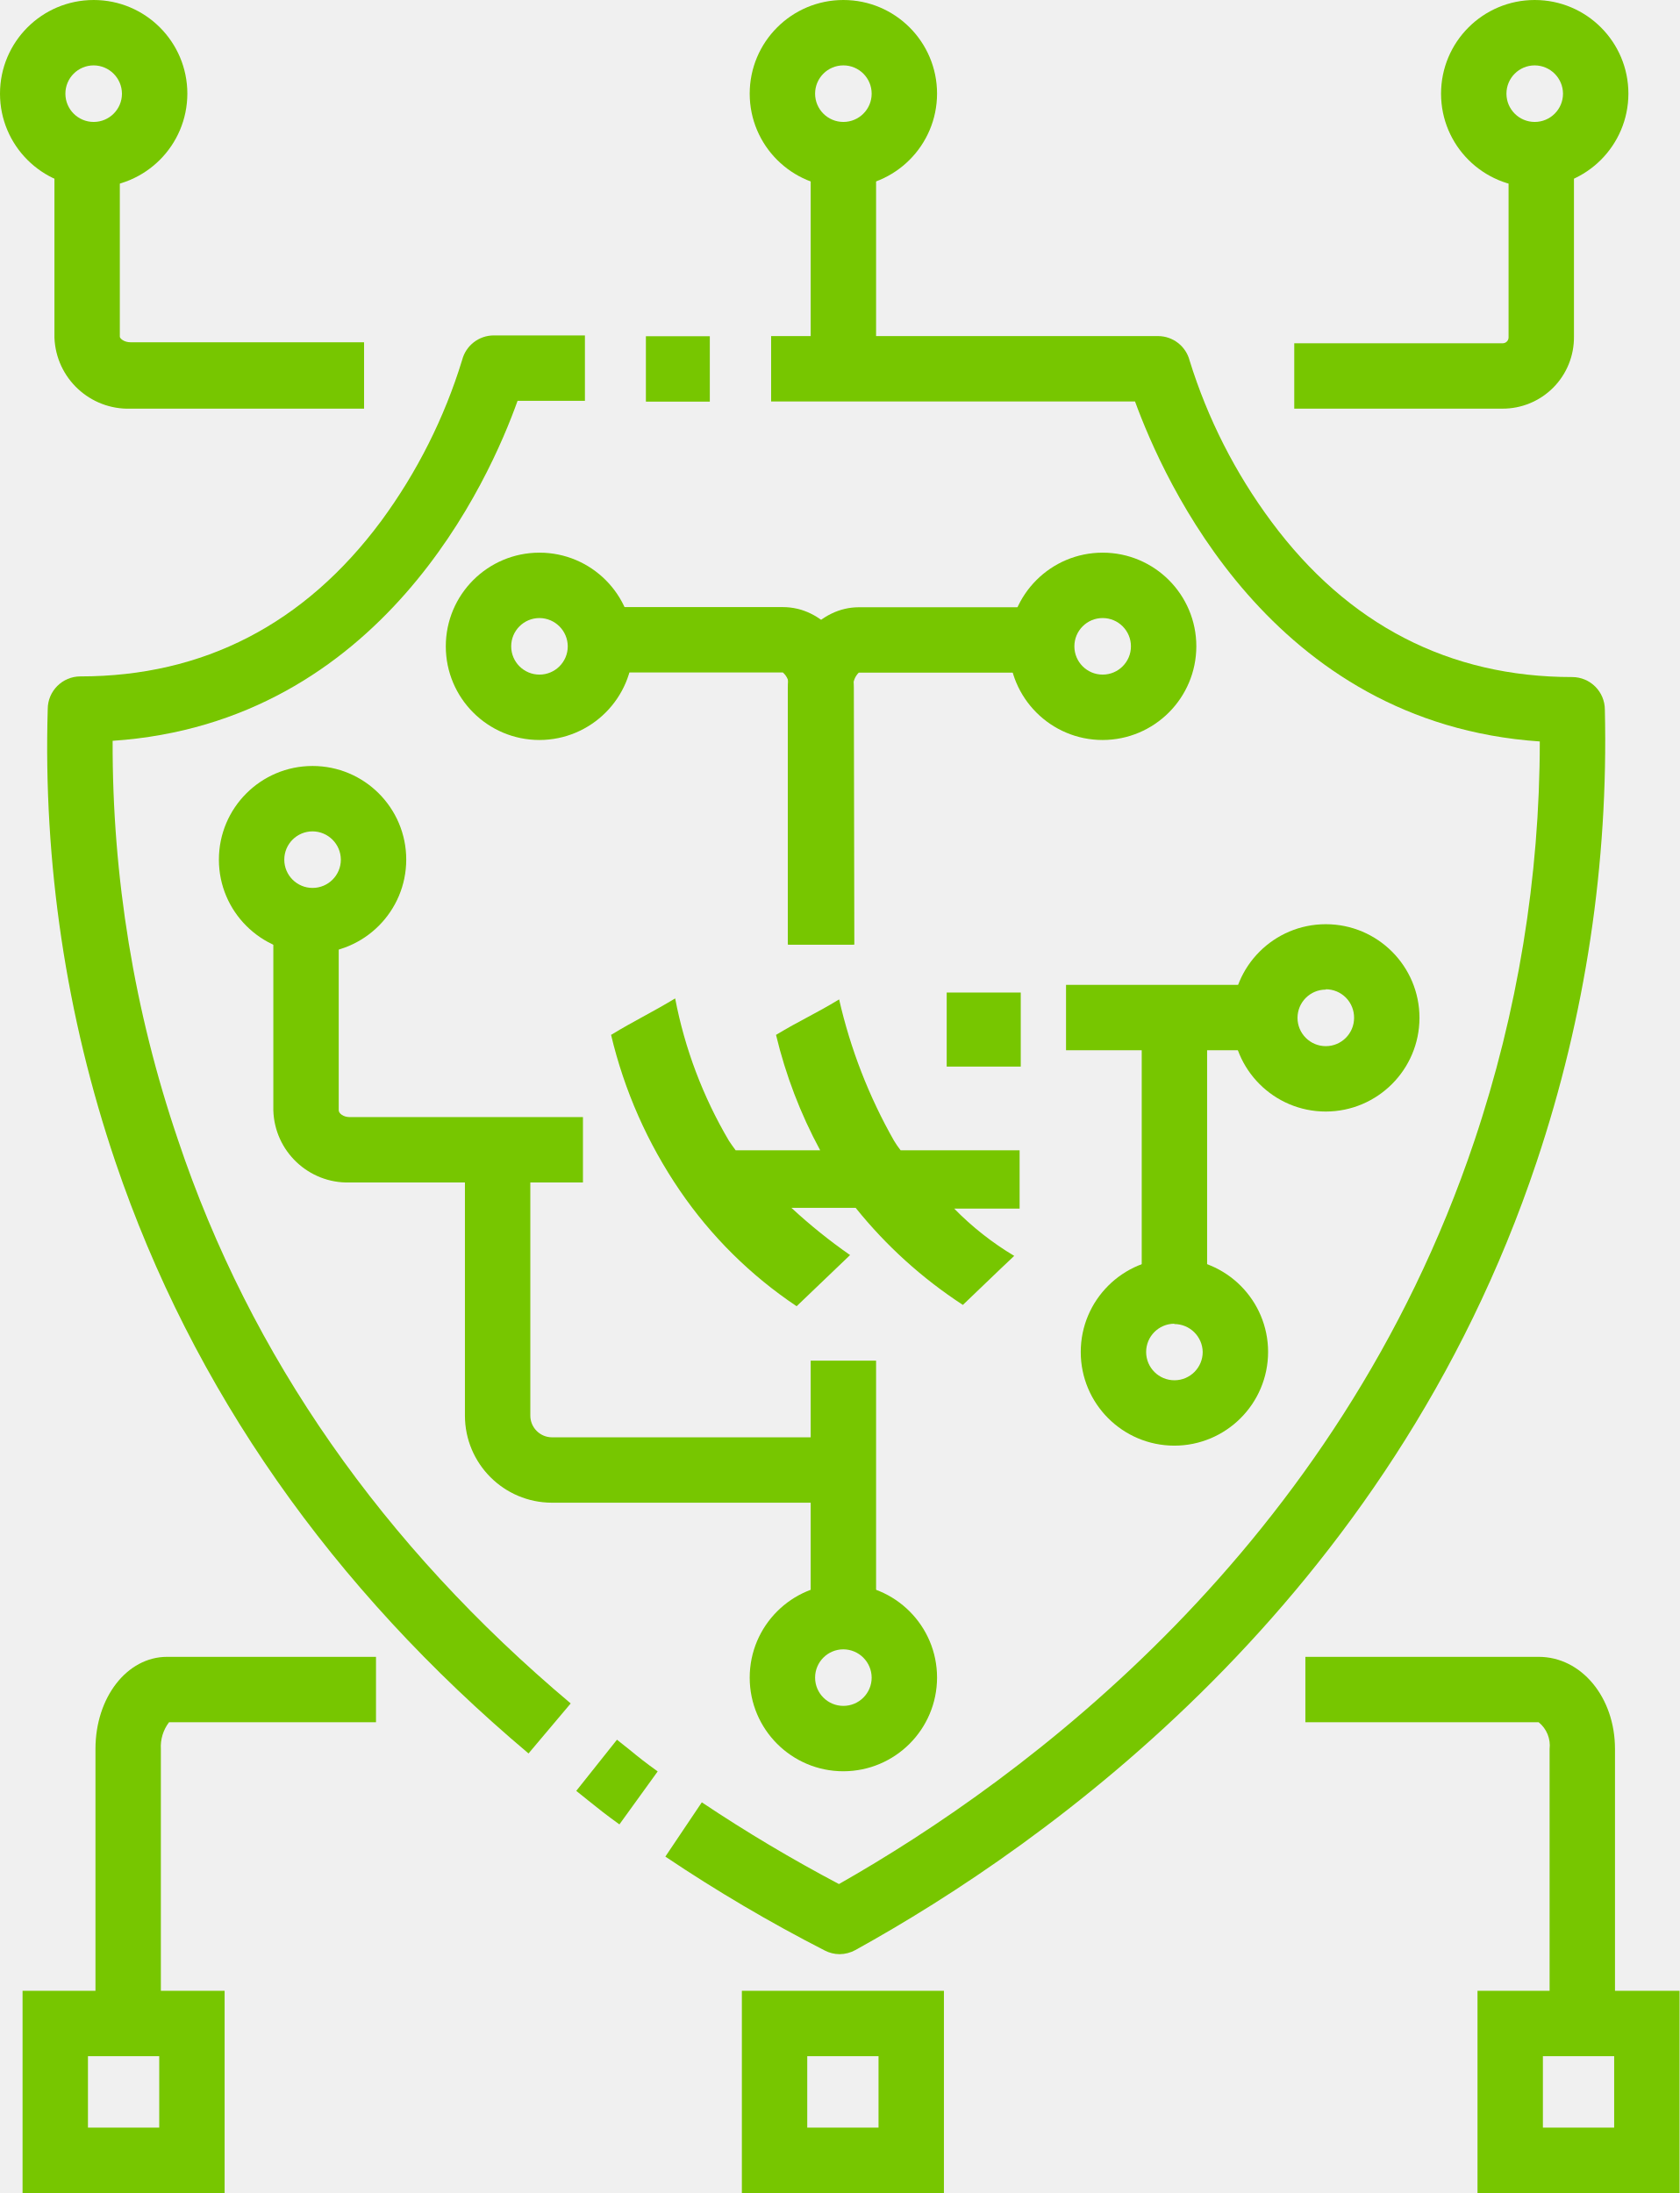
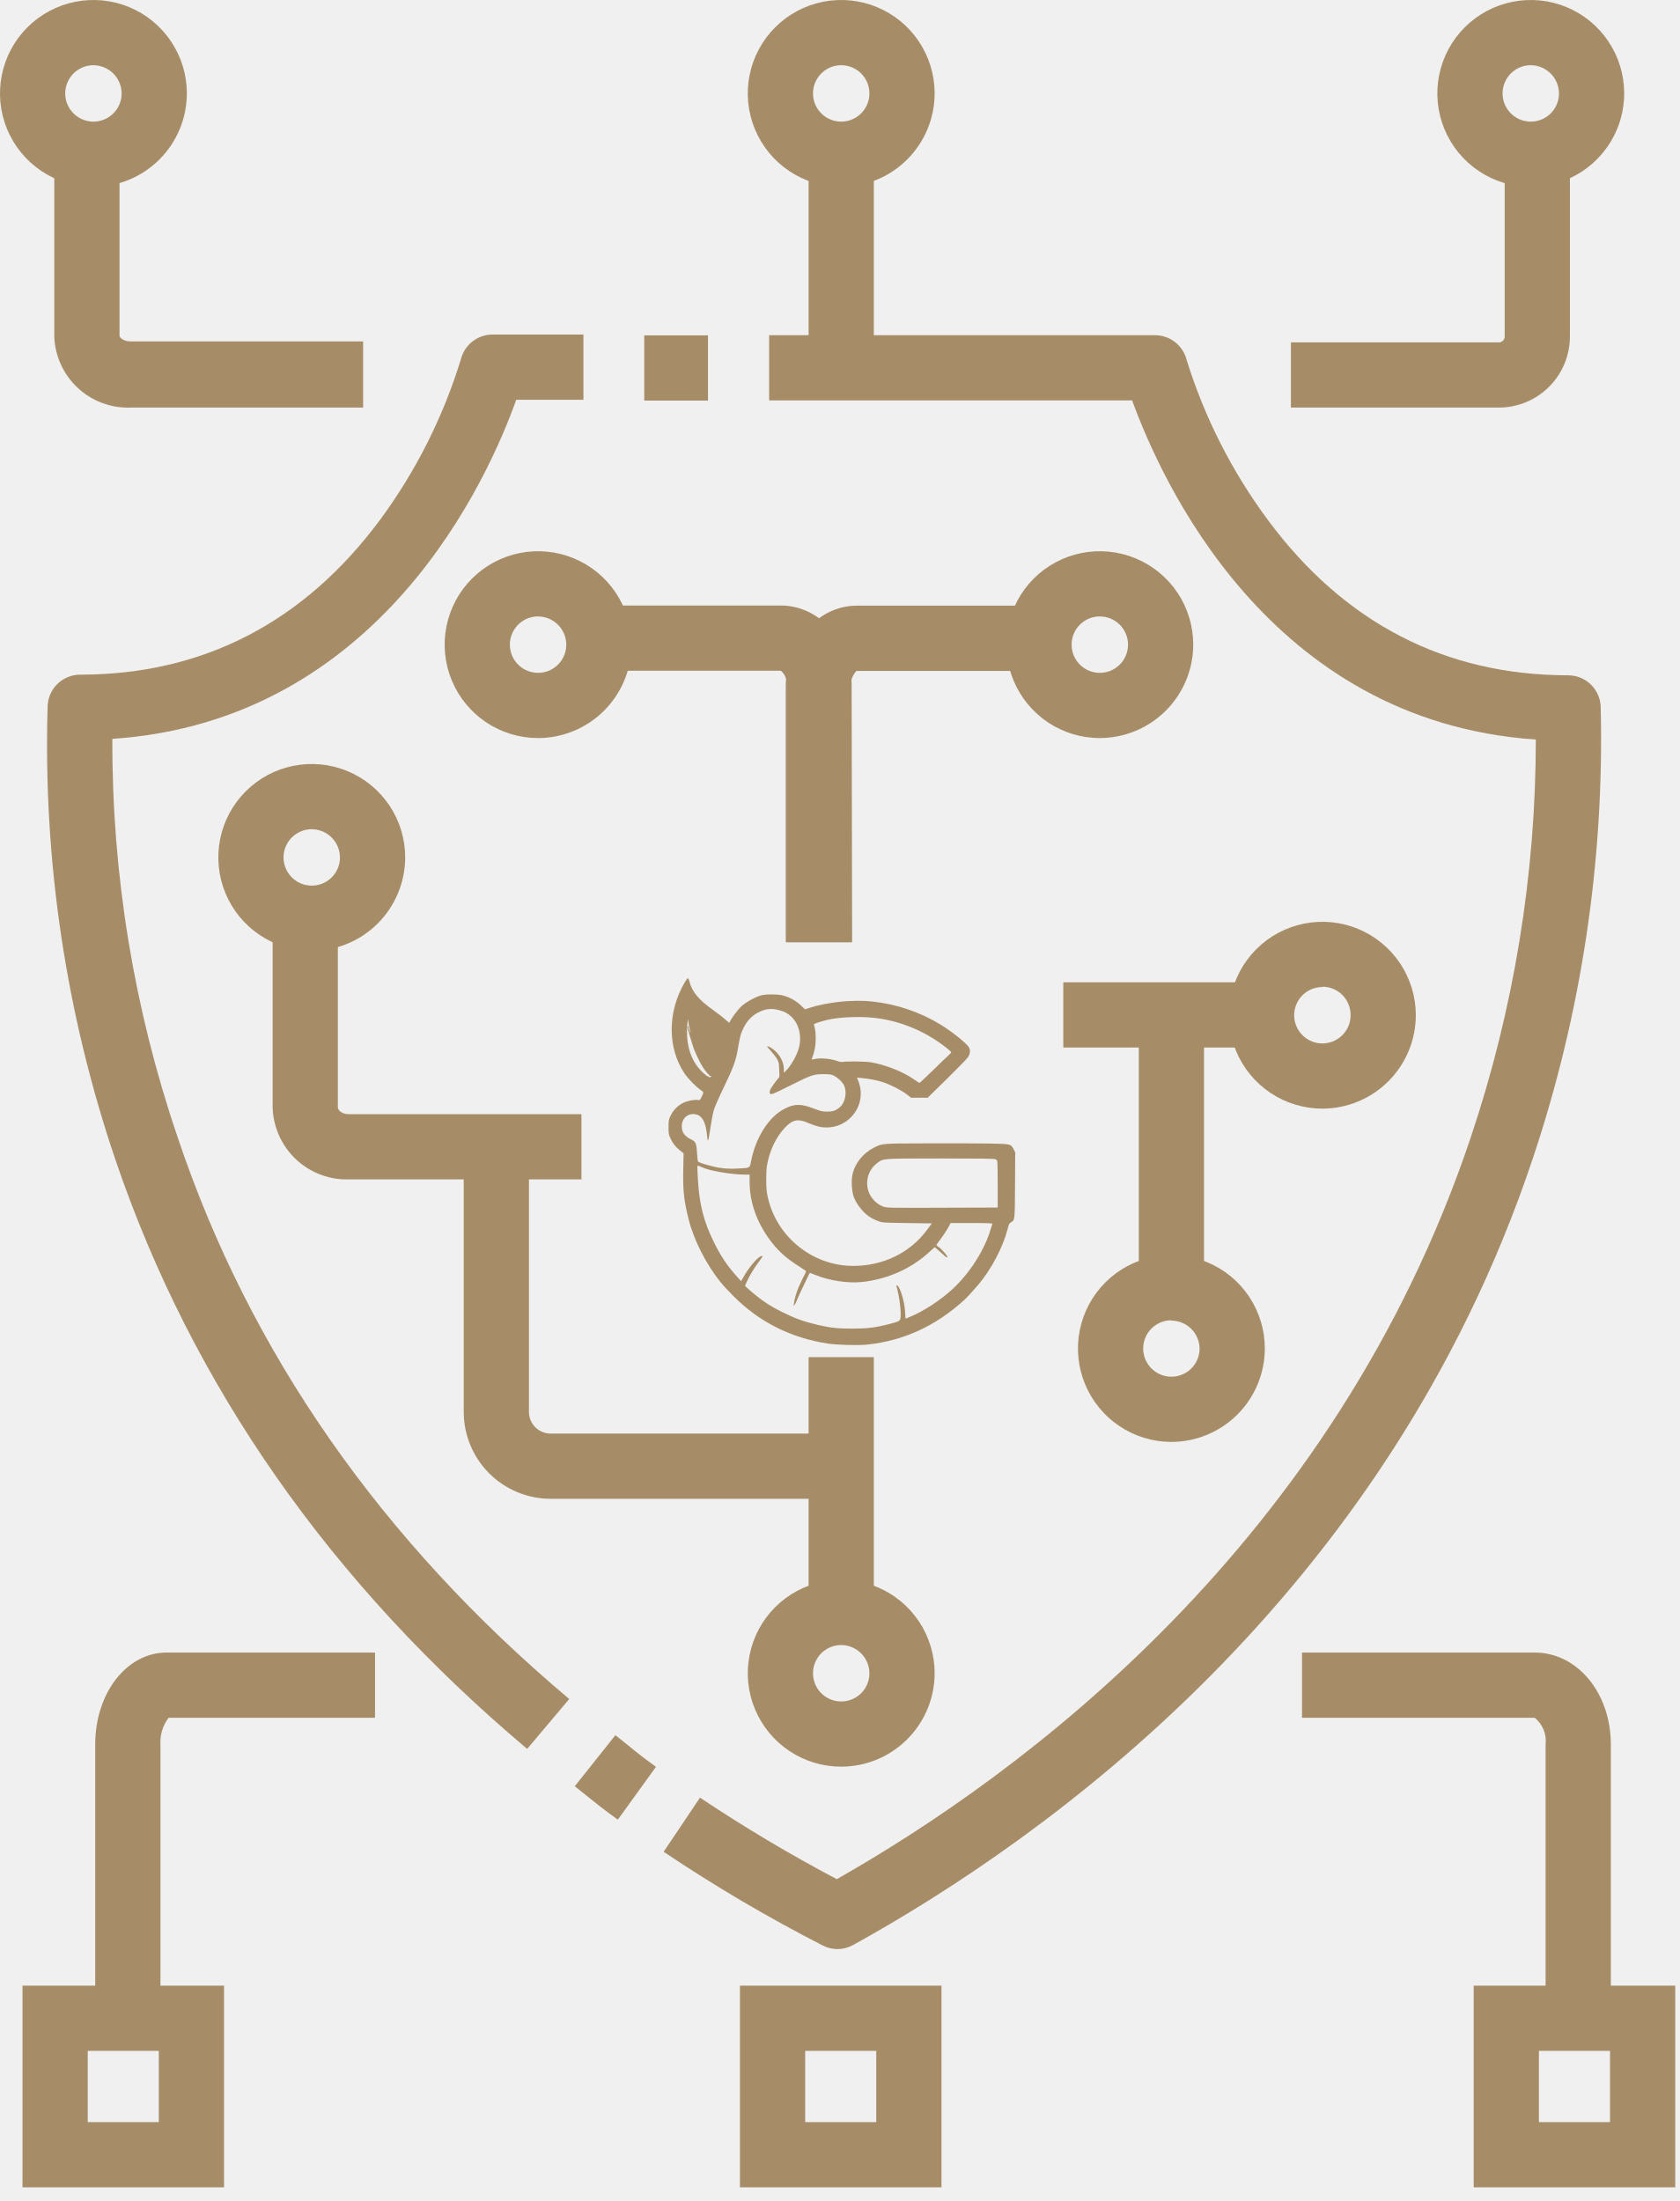
- <svg xmlns="http://www.w3.org/2000/svg" viewBox="0 0 102.74 134.16">
+ <svg xmlns="http://www.w3.org/2000/svg" width="103" height="135" viewBox="0 0 103 135" fill="none">
+   <g clip-path="url(#clip0_937_253)">
+     <path d="M32.33 107.27C20.28 97.12 11.78 84.999 7.06 71.079C4.045 62.166 2.643 52.786 2.92 43.38C2.92 42.849 3.131 42.34 3.506 41.965C3.881 41.59 4.39 41.38 4.92 41.38C12.44 41.38 18.64 38.179 23.32 31.869C25.513 28.889 27.187 25.558 28.27 22.02C28.381 21.591 28.63 21.212 28.979 20.94C29.329 20.669 29.758 20.521 30.2 20.52H35.78V24.52H31.66C29.94 29.34 23.35 44.209 6.89 45.319C6.861 53.625 8.213 61.877 10.89 69.74C15.33 82.999 23.42 94.54 34.91 104.21L32.33 107.27Z" fill="#A68D67" />
+     <path d="M37.89 111.61C37.06 111.01 36.64 110.68 36.01 110.17L35.25 109.56L37.74 106.43L38.52 107.05C39.09 107.52 39.47 107.82 40.23 108.37L37.89 111.61Z" fill="#A68D67" />
+     <path d="M51.36 119.55C51.039 119.548 50.724 119.469 50.44 119.32C47.084 117.599 43.831 115.683 40.7 113.58L42.93 110.26C45.639 112.07 48.439 113.739 51.32 115.26C62.64 108.83 81.82 94.73 90.19 69.79C92.837 61.916 94.188 53.666 94.19 45.36C77.74 44.24 71.19 29.36 69.43 24.56H47.17V20.56H70.84C71.282 20.561 71.712 20.709 72.061 20.98C72.41 21.252 72.66 21.631 72.77 22.06C73.869 25.602 75.559 28.932 77.77 31.91C82.45 38.22 88.65 41.42 96.17 41.42C96.701 41.42 97.209 41.63 97.584 42.005C97.96 42.38 98.17 42.889 98.17 43.42C98.392 52.808 96.981 62.164 94 71.07C85 98 64 112.84 52.32 119.3C52.026 119.46 51.696 119.546 51.36 119.55Z" fill="#A68D67" />
+     <path d="M43.42 20.57H39.51V24.57H43.42V20.57Z" fill="#A68D67" />
+     <path d="M81.1 68C79.967 68 78.859 67.664 77.917 67.034C76.974 66.405 76.24 65.51 75.806 64.463C75.373 63.416 75.259 62.264 75.48 61.152C75.701 60.041 76.247 59.02 77.048 58.218C77.85 57.417 78.871 56.871 79.982 56.65C81.094 56.429 82.246 56.542 83.293 56.976C84.34 57.41 85.235 58.144 85.864 59.087C86.494 60.029 86.83 61.137 86.83 62.27C86.828 63.789 86.223 65.245 85.149 66.319C84.075 67.393 82.619 67.997 81.1 68ZM81.1 60.54C80.758 60.54 80.424 60.642 80.139 60.832C79.855 61.022 79.633 61.292 79.502 61.608C79.371 61.924 79.337 62.272 79.403 62.608C79.47 62.943 79.635 63.251 79.877 63.493C80.119 63.735 80.427 63.9 80.763 63.967C81.098 64.034 81.446 63.999 81.762 63.868C82.078 63.737 82.349 63.516 82.539 63.231C82.729 62.947 82.83 62.612 82.83 62.27C82.833 62.041 82.79 61.814 82.704 61.602C82.618 61.39 82.491 61.197 82.331 61.034C82.17 60.871 81.978 60.742 81.767 60.654C81.556 60.565 81.329 60.52 81.1 60.52V60.54Z" fill="#A68D67" />
+     <path d="M77.29 60.25H65.21V64.25H77.29V60.25Z" fill="#A68D67" />
+     <path d="M51.59 108.36C50.457 108.36 49.349 108.024 48.407 107.395C47.465 106.765 46.73 105.87 46.297 104.823C45.863 103.776 45.749 102.624 45.971 101.513C46.191 100.401 46.737 99.38 47.539 98.579C48.34 97.777 49.361 97.232 50.472 97.01C51.584 96.789 52.736 96.903 53.783 97.337C54.83 97.77 55.725 98.505 56.355 99.447C56.984 100.389 57.32 101.497 57.32 102.63C57.318 104.149 56.713 105.605 55.639 106.679C54.565 107.753 53.109 108.358 51.59 108.36ZM51.59 100.9C51.248 100.9 50.914 101.002 50.629 101.192C50.345 101.382 50.123 101.652 49.992 101.968C49.861 102.284 49.827 102.632 49.894 102.968C49.96 103.303 50.125 103.612 50.367 103.854C50.609 104.096 50.917 104.26 51.253 104.327C51.588 104.394 51.936 104.36 52.252 104.229C52.569 104.098 52.839 103.876 53.029 103.592C53.219 103.307 53.32 102.973 53.32 102.63C53.318 102.172 53.135 101.734 52.811 101.41C52.487 101.086 52.048 100.903 51.59 100.9Z" fill="#A68D67" />
+     <path d="M53.59 83.24H49.59V98.83H53.59V83.24Z" fill="#A68D67" />
+     <path d="M53.59 9.4H49.59V22.16H53.59V9.4Z" fill="#A68D67" />
+     <path d="M71.83 88.441C70.698 88.439 69.591 88.101 68.65 87.47C67.709 86.839 66.976 85.944 66.544 84.896C66.112 83.849 65.999 82.697 66.222 81.587C66.444 80.476 66.99 79.456 67.792 78.655C68.594 77.855 69.615 77.31 70.726 77.09C71.837 76.87 72.989 76.984 74.035 77.418C75.082 77.852 75.976 78.586 76.605 79.528C77.234 80.47 77.57 81.578 77.57 82.71C77.568 84.231 76.962 85.689 75.886 86.763C74.809 87.837 73.351 88.441 71.83 88.441ZM71.83 80.981C71.489 80.982 71.155 81.086 70.872 81.277C70.589 81.468 70.369 81.739 70.239 82.055C70.11 82.372 70.077 82.719 70.145 83.054C70.213 83.389 70.378 83.696 70.621 83.937C70.863 84.178 71.171 84.342 71.507 84.408C71.842 84.474 72.189 84.439 72.505 84.308C72.82 84.177 73.09 83.955 73.279 83.671C73.469 83.386 73.57 83.052 73.57 82.71C73.562 82.254 73.376 81.819 73.05 81.499C72.725 81.18 72.287 81 71.83 81.001V80.981Z" fill="#A68D67" />
+     <path d="M19.12 58.32C17.986 58.32 16.878 57.984 15.936 57.355C14.994 56.725 14.259 55.83 13.826 54.783C13.392 53.736 13.279 52.584 13.5 51.472C13.721 50.361 14.267 49.34 15.068 48.539C15.869 47.737 16.89 47.191 18.002 46.971C19.113 46.749 20.265 46.863 21.312 47.297C22.359 47.73 23.254 48.465 23.884 49.407C24.514 50.349 24.85 51.457 24.85 52.59C24.847 54.109 24.242 55.565 23.169 56.639C22.094 57.713 20.639 58.318 19.12 58.32ZM19.12 50.86C18.777 50.86 18.443 50.962 18.159 51.152C17.874 51.342 17.652 51.612 17.521 51.928C17.39 52.244 17.356 52.592 17.423 52.928C17.49 53.263 17.654 53.572 17.896 53.814C18.138 54.056 18.447 54.22 18.782 54.287C19.118 54.354 19.466 54.32 19.782 54.189C20.098 54.058 20.368 53.836 20.558 53.551C20.748 53.267 20.85 52.932 20.85 52.59C20.847 52.132 20.664 51.694 20.34 51.37C20.016 51.046 19.578 50.863 19.12 50.86Z" fill="#A68D67" />
+     <path d="M73.84 62.32H69.84V78.91H73.84V62.32Z" fill="#A68D67" />
+     <path d="M51.59 91.93H33.76C32.349 91.927 30.995 91.364 29.998 90.365C29.001 89.366 28.44 88.011 28.44 86.6V70.89H32.44V86.6C32.44 86.951 32.579 87.287 32.826 87.537C33.074 87.786 33.409 87.927 33.76 87.93H51.59V91.93Z" fill="#A68D67" />
+     <path d="M35.66 72.34H21.39C20.185 72.372 19.016 71.925 18.14 71.096C17.265 70.267 16.754 69.125 16.72 67.92V56.46H20.72V67.92C20.72 68.12 21.01 68.34 21.39 68.34H35.66V72.34Z" fill="#A68D67" />
+     <path d="M5.73 11.46C4.597 11.46 3.489 11.124 2.547 10.494C1.604 9.865 0.87 8.97 0.436 7.923C0.002 6.876 -0.111 5.724 0.11 4.612C0.331 3.501 0.877 2.48 1.678 1.678C2.48 0.877 3.501 0.331 4.612 0.11C5.724 -0.111 6.876 0.002 7.923 0.436C8.97 0.87 9.865 1.604 10.494 2.547C11.124 3.489 11.46 4.597 11.46 5.73C11.457 7.249 10.853 8.705 9.779 9.779C8.705 10.853 7.249 11.457 5.73 11.46ZM5.73 4C5.388 4 5.053 4.101 4.769 4.292C4.484 4.482 4.263 4.752 4.132 5.068C4.001 5.384 3.966 5.732 4.033 6.068C4.1 6.403 4.265 6.711 4.507 6.953C4.749 7.195 5.057 7.36 5.393 7.427C5.728 7.494 6.076 7.459 6.392 7.328C6.708 7.197 6.978 6.976 7.168 6.691C7.359 6.407 7.46 6.072 7.46 5.73C7.457 5.272 7.274 4.833 6.95 4.51C6.627 4.186 6.188 4.003 5.73 4Z" fill="#A68D67" />
+     <path d="M22.27 25H8C6.806 25.04 5.645 24.606 4.77 23.793C3.895 22.98 3.377 21.853 3.33 20.66V9.6H7.33V20.6C7.33 20.69 7.56 20.94 8 20.94H22.27V25Z" fill="#A68D67" />
+     <path d="M93.88 11.46C92.747 11.46 91.639 11.124 90.697 10.494C89.755 9.865 89.02 8.97 88.587 7.923C88.153 6.876 88.039 5.724 88.26 4.612C88.482 3.501 89.027 2.48 89.829 1.678C90.63 0.877 91.651 0.331 92.763 0.11C93.874 -0.111 95.026 0.002 96.073 0.436C97.12 0.87 98.015 1.604 98.645 2.547C99.274 3.489 99.61 4.597 99.61 5.73C99.608 7.249 99.003 8.705 97.929 9.779C96.855 10.853 95.399 11.457 93.88 11.46ZM93.88 4C93.538 4 93.204 4.101 92.919 4.292C92.635 4.482 92.413 4.752 92.282 5.068C92.151 5.384 92.117 5.732 92.184 6.068C92.25 6.403 92.415 6.711 92.657 6.953C92.899 7.195 93.207 7.36 93.543 7.427C93.879 7.494 94.226 7.459 94.542 7.328C94.859 7.197 95.129 6.976 95.319 6.691C95.509 6.407 95.61 6.072 95.61 5.73C95.608 5.272 95.425 4.833 95.101 4.51C94.777 4.186 94.338 4.003 93.88 4Z" fill="#A68D67" />
+     <path d="M91.9 25H79.17V21H91.9C91.947 21.002 91.995 20.996 92.039 20.98C92.084 20.964 92.125 20.94 92.16 20.909C92.196 20.877 92.225 20.839 92.245 20.796C92.266 20.753 92.277 20.707 92.28 20.66V9.6H96.28V20.6C96.285 21.177 96.176 21.75 95.958 22.285C95.74 22.82 95.418 23.306 95.01 23.716C94.603 24.125 94.118 24.449 93.584 24.67C93.05 24.89 92.478 25.002 91.9 25Z" fill="#A68D67" />
+     <path d="M51.59 11.46C50.457 11.46 49.349 11.124 48.407 10.494C47.465 9.865 46.73 8.97 46.297 7.923C45.863 6.876 45.749 5.724 45.971 4.612C46.191 3.501 46.737 2.48 47.539 1.678C48.34 0.877 49.361 0.331 50.472 0.11C51.584 -0.111 52.736 0.002 53.783 0.436C54.83 0.87 55.725 1.604 56.355 2.547C56.984 3.489 57.32 4.597 57.32 5.73C57.318 7.249 56.713 8.705 55.639 9.779C54.565 10.853 53.109 11.457 51.59 11.46ZM51.59 4C51.248 4 50.914 4.101 50.629 4.292C50.345 4.482 50.123 4.752 49.992 5.068C49.861 5.384 49.827 5.732 49.894 6.068C49.96 6.403 50.125 6.711 50.367 6.953C50.609 7.195 50.917 7.36 51.253 7.427C51.588 7.494 51.936 7.459 52.252 7.328C52.569 7.197 52.839 6.976 53.029 6.691C53.219 6.407 53.32 6.072 53.32 5.73C53.32 5.271 53.138 4.831 52.814 4.507C52.489 4.182 52.049 4 51.59 4Z" fill="#A68D67" />
+     <path d="M98.79 124.16H94.79V107C94.826 106.693 94.784 106.381 94.666 106.094C94.549 105.807 94.361 105.555 94.12 105.36H79.85V101.36H94.12C96.74 101.36 98.79 103.84 98.79 107V124.16Z" fill="#A68D67" />
+     <path d="M9.84 124.16H5.84V107C5.84 103.84 7.77 101.36 10.22 101.36H23V105.36H10.34C9.983 105.83 9.805 106.412 9.84 107V124.16Z" fill="#A68D67" />
+     <path d="M67.45 45.27C66.316 45.27 65.209 44.934 64.266 44.304C63.324 43.674 62.59 42.779 62.156 41.732C61.722 40.685 61.609 39.533 61.83 38.422C62.051 37.31 62.597 36.289 63.398 35.488C64.199 34.687 65.22 34.141 66.332 33.92C67.443 33.699 68.596 33.812 69.642 34.246C70.689 34.679 71.584 35.414 72.214 36.356C72.844 37.298 73.18 38.406 73.18 39.54C73.177 41.059 72.573 42.514 71.499 43.588C70.424 44.662 68.969 45.267 67.45 45.27ZM67.45 37.81C67.108 37.81 66.773 37.911 66.489 38.101C66.204 38.291 65.982 38.561 65.851 38.877C65.721 39.194 65.686 39.541 65.753 39.877C65.82 40.213 65.984 40.521 66.226 40.763C66.468 41.005 66.777 41.17 67.112 41.236C67.448 41.303 67.796 41.269 68.112 41.138C68.428 41.007 68.698 40.785 68.888 40.501C69.078 40.216 69.18 39.882 69.18 39.54C69.18 39.081 68.998 38.641 68.673 38.316C68.349 37.992 67.909 37.81 67.45 37.81Z" fill="#A68D67" />
+     <path d="M52.19 57.79H48.19V42.08C48.19 39.36 50.19 37.15 52.53 37.15H63.53V41.15H52.53C52.41 41.272 52.317 41.417 52.258 41.578C52.2 41.739 52.176 41.91 52.19 42.08V57.79Z" fill="#A68D67" />
+     <path d="M32.999 45.27C31.866 45.27 30.758 44.934 29.816 44.304C28.874 43.674 28.139 42.779 27.706 41.732C27.272 40.685 27.159 39.533 27.38 38.422C27.601 37.31 28.146 36.289 28.948 35.488C29.749 34.687 30.77 34.141 31.882 33.92C32.993 33.699 34.145 33.812 35.192 34.246C36.239 34.679 37.134 35.414 37.764 36.356C38.394 37.298 38.73 38.406 38.73 39.54C38.727 41.059 38.122 42.514 37.048 43.588C35.974 44.662 34.518 45.267 32.999 45.27ZM32.999 37.81C32.657 37.81 32.323 37.911 32.038 38.101C31.754 38.291 31.532 38.561 31.401 38.877C31.27 39.194 31.236 39.541 31.303 39.877C31.369 40.213 31.534 40.521 31.776 40.763C32.018 41.005 32.326 41.17 32.662 41.236C32.998 41.303 33.346 41.269 33.662 41.138C33.978 41.007 34.248 40.785 34.438 40.501C34.628 40.216 34.73 39.882 34.73 39.54C34.727 39.082 34.544 38.643 34.22 38.319C33.896 37.995 33.458 37.812 32.999 37.81Z" fill="#A68D67" />
+     <path d="M52.26 57.79H48.26V42.08C48.278 41.905 48.253 41.728 48.189 41.565C48.125 41.401 48.022 41.255 47.89 41.14H36.89V37.14H47.89C50.28 37.14 52.23 39.35 52.23 42.07L52.26 57.79Z" fill="#A68D67" />
+     <path d="M57.74 134.16H45.38V121.79H57.74V134.16ZM49.38 130.16H53.74V125.79H49.38V130.16Z" fill="#A68D67" />
+     <path d="M13.74 134.16H1.38V121.79H13.74V134.16ZM5.38 130.16H9.74V125.79H5.38V130.16Z" fill="#A68D67" />
+     <path d="M102.74 134.16H90.38V121.79H102.74V134.16ZM94.38 130.16H98.74V125.79H94.38V130.16Z" fill="#A68D67" />
+     <path d="M41.979 60.277C40.929 62.092 40.933 64.283 41.983 65.844C42.193 66.154 42.688 66.665 42.95 66.839C43.179 66.99 43.179 66.982 43.001 67.33C42.926 67.481 42.91 67.489 42.791 67.469C42.597 67.433 42.185 67.513 41.907 67.643C41.578 67.798 41.289 68.091 41.127 68.432C41.008 68.682 41 68.725 41 69.133C41 69.526 41.012 69.593 41.107 69.799C41.261 70.132 41.436 70.354 41.697 70.56L41.923 70.738L41.903 71.737C41.876 73.008 41.943 73.646 42.232 74.784C42.549 76.052 43.278 77.494 44.174 78.623C44.321 78.809 44.693 79.21 44.998 79.515C46.583 81.092 48.473 82.047 50.747 82.407C51.294 82.494 52.63 82.53 53.192 82.471C55.423 82.233 57.38 81.333 59.14 79.733C59.278 79.61 59.73 79.115 60 78.797C60.796 77.858 61.513 76.491 61.798 75.378C61.87 75.089 61.898 75.033 62.005 74.97C62.242 74.831 62.238 74.867 62.25 72.68L62.262 70.679L62.171 70.504C61.997 70.163 62.008 70.168 60.721 70.14C60.095 70.128 58.399 70.124 56.949 70.128C54.048 70.136 54.119 70.128 53.608 70.385C52.919 70.734 52.408 71.376 52.273 72.077C52.202 72.43 52.241 73.068 52.352 73.389C52.527 73.88 52.974 74.435 53.414 74.689C53.513 74.748 53.707 74.839 53.854 74.895C54.115 74.994 54.123 74.994 55.633 75.017L57.151 75.037L56.849 75.441C55.803 76.852 54.159 77.648 52.313 77.644C49.725 77.641 47.455 75.711 47.035 73.155C46.975 72.787 46.975 71.883 47.035 71.507C47.181 70.595 47.609 69.704 48.176 69.125C48.632 68.662 48.964 68.606 49.602 68.892C49.781 68.967 50.038 69.058 50.177 69.094C51.881 69.494 53.291 67.846 52.618 66.249L52.554 66.098L52.84 66.122C53.279 66.162 53.767 66.253 54.115 66.364C54.571 66.506 55.276 66.867 55.601 67.116L55.879 67.33H56.386H56.893L58.066 66.181C58.712 65.547 59.294 64.949 59.362 64.846C59.508 64.628 59.524 64.402 59.409 64.216C59.263 63.978 58.343 63.245 57.678 62.841C56.414 62.068 54.975 61.585 53.474 61.426C52.305 61.3 50.716 61.466 49.606 61.831L49.368 61.906L49.166 61.712C48.826 61.387 48.441 61.165 48.005 61.054C47.724 60.979 47.07 60.971 46.757 61.034C46.413 61.102 45.791 61.434 45.485 61.708C45.232 61.938 44.744 62.603 44.744 62.722C44.744 62.75 44.649 62.682 44.531 62.572C44.412 62.461 44.102 62.215 43.845 62.033C43.227 61.585 42.993 61.383 42.736 61.074C42.498 60.785 42.351 60.499 42.28 60.198C42.256 60.091 42.212 60 42.185 60C42.157 60 42.066 60.123 41.979 60.277ZM47.879 61.985C48.794 62.247 49.273 63.249 48.988 64.299C48.861 64.755 48.477 65.424 48.176 65.702L48.073 65.797V65.603C48.073 65.143 47.831 64.676 47.435 64.371C47.249 64.228 47.043 64.133 47.043 64.188C47.043 64.2 47.157 64.331 47.296 64.485C47.435 64.636 47.601 64.854 47.661 64.965C47.764 65.147 47.776 65.219 47.788 65.607L47.803 66.047L47.617 66.28C47.229 66.784 47.15 66.95 47.233 67.085C47.28 67.16 47.443 67.093 48.529 66.55C49.761 65.932 49.904 65.884 50.49 65.884C50.886 65.884 50.969 65.896 51.132 65.975C51.393 66.106 51.643 66.34 51.758 66.562C51.964 66.966 51.841 67.628 51.512 67.905C51.255 68.123 51.088 68.182 50.728 68.182C50.422 68.178 50.347 68.162 49.895 67.988C49.111 67.687 48.723 67.695 48.105 68.012C47.142 68.507 46.337 69.783 46.056 71.249C45.981 71.653 46.008 71.641 45.18 71.677C44.748 71.693 44.495 71.681 44.166 71.633C43.702 71.566 42.882 71.328 42.815 71.245C42.791 71.218 42.763 70.996 42.751 70.758C42.72 70.156 42.672 70.029 42.422 69.906C41.975 69.684 41.812 69.462 41.812 69.078C41.812 68.602 42.177 68.273 42.629 68.341C43.021 68.396 43.247 68.753 43.338 69.438C43.37 69.684 43.397 69.902 43.397 69.922C43.397 69.946 43.409 69.946 43.433 69.922C43.453 69.902 43.516 69.557 43.572 69.153C43.631 68.749 43.722 68.269 43.778 68.083C43.833 67.897 44.106 67.275 44.388 66.696C44.97 65.5 45.141 65.028 45.26 64.299C45.374 63.59 45.438 63.36 45.628 62.992C45.846 62.572 46.163 62.255 46.555 62.072C47.007 61.854 47.356 61.831 47.879 61.985ZM53.525 62.421C55.138 62.58 56.711 63.221 58.026 64.256C58.197 64.39 58.335 64.517 58.335 64.545C58.335 64.569 58.276 64.636 58.209 64.695C58.137 64.755 57.705 65.167 57.254 65.611C56.802 66.055 56.414 66.419 56.394 66.419C56.37 66.419 56.231 66.332 56.077 66.221C55.407 65.742 54.278 65.294 53.374 65.151C53.065 65.103 51.928 65.088 51.71 65.131C51.607 65.151 51.504 65.135 51.354 65.08C50.906 64.917 50.244 64.87 49.86 64.977C49.777 65.001 49.769 64.997 49.792 64.929C49.963 64.493 50.026 64.16 50.026 63.705C50.026 63.38 50.002 63.166 49.963 63.031C49.927 62.924 49.911 62.825 49.927 62.809C49.971 62.77 50.434 62.627 50.747 62.552C51.445 62.389 52.649 62.334 53.525 62.421ZM42.3 63.111C42.335 63.237 42.355 63.352 42.347 63.364C42.335 63.372 42.316 63.324 42.304 63.253C42.288 63.186 42.264 63.118 42.244 63.106C42.228 63.099 42.22 63.063 42.232 63.035C42.244 63.004 42.232 62.968 42.209 62.952C42.113 62.892 42.173 63.138 42.514 64.22C42.609 64.517 42.922 65.175 43.1 65.448C43.263 65.698 43.449 65.924 43.484 65.912C43.504 65.908 43.512 65.92 43.496 65.944C43.472 65.979 43.528 66.003 43.611 65.987C43.631 65.983 43.627 66.007 43.595 66.039C43.552 66.094 43.528 66.094 43.389 66.011C43.298 65.963 43.104 65.793 42.953 65.63C42.331 64.965 42.054 63.998 42.153 62.833C42.185 62.445 42.185 62.441 42.212 62.655C42.224 62.774 42.268 62.98 42.3 63.111ZM61.042 71.099C61.089 71.126 61.141 71.166 61.157 71.19C61.172 71.213 61.188 71.871 61.188 72.648V74.066L58.526 74.074C54.365 74.09 54.393 74.094 54.127 73.991C53.81 73.868 53.497 73.575 53.335 73.242C53.014 72.592 53.212 71.768 53.791 71.344C54.199 71.043 54.005 71.059 57.674 71.055C60.071 71.055 60.978 71.067 61.042 71.099ZM43.041 71.59C43.477 71.808 44.867 72.046 45.707 72.046H45.973V72.493C45.973 73.686 46.373 74.871 47.138 75.945C47.661 76.678 48.184 77.161 49.016 77.68C49.25 77.827 49.44 77.962 49.44 77.977C49.44 77.997 49.349 78.187 49.234 78.405C48.933 78.988 48.742 79.534 48.691 79.951L48.671 80.109L48.746 80.01C48.786 79.954 48.83 79.871 48.842 79.824C48.857 79.776 48.956 79.546 49.067 79.309C49.178 79.075 49.357 78.698 49.464 78.473C49.567 78.251 49.662 78.068 49.67 78.068C49.678 78.068 49.816 78.124 49.979 78.191C50.87 78.556 52.015 78.726 52.907 78.627C54.44 78.449 55.831 77.835 56.929 76.852L57.325 76.495L57.602 76.733C57.757 76.868 57.911 77.007 57.951 77.046C58.026 77.125 58.098 77.141 58.098 77.082C58.098 77.01 57.705 76.571 57.567 76.484C57.487 76.436 57.424 76.388 57.424 76.376C57.424 76.365 57.515 76.23 57.626 76.079C57.876 75.746 58.109 75.39 58.217 75.176L58.296 75.017H59.587C60.665 75.017 60.875 75.025 60.859 75.073C60.847 75.101 60.8 75.255 60.752 75.41C60.384 76.65 59.508 78.037 58.478 79.011C57.701 79.741 56.612 80.454 55.736 80.799L55.534 80.878L55.51 80.47C55.471 79.82 55.197 78.912 55.023 78.845C54.971 78.825 54.963 78.837 54.983 78.909C55.169 79.546 55.296 80.624 55.213 80.898C55.177 81.028 55.102 81.064 54.492 81.222C53.696 81.428 53.188 81.492 52.273 81.492C51.366 81.492 50.961 81.448 50.125 81.258C49.317 81.068 48.731 80.858 47.934 80.458C47.11 80.046 46.571 79.669 45.779 78.956L45.688 78.869L45.798 78.619C45.945 78.282 46.286 77.72 46.551 77.371C46.781 77.074 46.797 77.038 46.71 77.038C46.535 77.038 45.993 77.648 45.66 78.219L45.45 78.584L45.264 78.377C44.622 77.664 44.241 77.109 43.813 76.25C43.16 74.946 42.89 73.892 42.803 72.343C42.751 71.416 42.747 71.479 42.854 71.515C42.902 71.527 42.985 71.562 43.041 71.59Z" fill="#A68D67" />
+   </g>
  <defs>
-     <style>.cls-1{fill:#77c600;}</style>
+     <clipPath id="clip0_937_253">
+       <rect width="102.74" height="134.16" fill="white" />
+     </clipPath>
  </defs>
-   <g id="Layer_2" data-name="Layer 2">
-     <g id="Layer_1-2" data-name="Layer 1">
-       <path class="cls-1" d="M54.69,69.79a31.81,31.81,0,0,1-3.36-8.65c-1.43.87-2.42,1.3-3.86,2.17a29.08,29.08,0,0,0,2.7,7.06H45c-.14-.19-.28-.38-.41-.58a27.21,27.21,0,0,1-3.29-8.71c-1.44.87-2.49,1.36-3.92,2.23a28.58,28.58,0,0,0,4.21,9.53,26.43,26.43,0,0,0,7.14,7.07L52,76.78a33,33,0,0,1-3.59-2.89h3.93a28.06,28.06,0,0,0,6.56,5.94c1.18-1.12,2-1.93,3.14-3a18.14,18.14,0,0,1-3.67-2.89h4V70.37H55.09A6,6,0,0,1,54.69,69.79Z" />
-       <rect class="cls-1" x="57.91" y="60.72" width="4.53" height="4.53" />
-       <path class="cls-1" d="M32.33,107.27C20.28,97.12,11.78,85,7.06,71.08a79.15,79.15,0,0,1-4.14-27.7,2,2,0,0,1,2-2c7.52,0,13.72-3.2,18.4-9.51a32.84,32.84,0,0,0,4.95-9.85,2,2,0,0,1,1.93-1.5h5.58v4H31.66c-1.72,4.82-8.31,19.69-24.77,20.8a74.93,74.93,0,0,0,4,24.42C15.33,83,23.42,94.54,34.91,104.21Z" />
-       <path class="cls-1" d="M37.89,111.61c-.83-.6-1.25-.93-1.88-1.44l-.76-.61,2.49-3.13.78.62c.57.47.95.77,1.71,1.32Z" />
-       <path class="cls-1" d="M51.36,119.55a2,2,0,0,1-.92-.23,95.91,95.91,0,0,1-9.74-5.74l2.23-3.32a94.25,94.25,0,0,0,8.39,5c11.32-6.43,30.5-20.53,38.87-45.47a76.75,76.75,0,0,0,4-24.43c-16.45-1.12-23-16-24.76-20.8H47.17v-4H70.84a2,2,0,0,1,1.93,1.5,32.84,32.84,0,0,0,5,9.85c4.68,6.31,10.88,9.51,18.4,9.51a2,2,0,0,1,2,2A81.08,81.08,0,0,1,94,71.07C85,98,64,112.84,52.32,119.3A2.05,2.05,0,0,1,51.36,119.55Z" />
-       <rect class="cls-1" x="39.51" y="20.57" width="3.91" height="4" />
-       <path class="cls-1" d="M81.1,68a5.73,5.73,0,1,1,5.73-5.73A5.74,5.74,0,0,1,81.1,68Zm0-7.46a1.73,1.73,0,1,0,1.73,1.73A1.73,1.73,0,0,0,81.1,60.52Z" />
-       <rect class="cls-1" x="65.21" y="60.25" width="12.08" height="4" />
-       <path class="cls-1" d="M51.59,108.36a5.73,5.73,0,1,1,5.73-5.73A5.74,5.74,0,0,1,51.59,108.36Zm0-7.46a1.73,1.73,0,1,0,1.73,1.73A1.74,1.74,0,0,0,51.59,100.9Z" />
-       <rect class="cls-1" x="49.59" y="83.24" width="4" height="15.59" />
-       <rect class="cls-1" x="49.59" y="9.4" width="4" height="12.76" />
-       <path class="cls-1" d="M71.83,88.44a5.73,5.73,0,1,1,5.74-5.73A5.74,5.74,0,0,1,71.83,88.44Zm0-7.46a1.73,1.73,0,1,0,1.74,1.73A1.74,1.74,0,0,0,71.83,81Z" />
-       <path class="cls-1" d="M19.12,58.32a5.73,5.73,0,1,1,5.73-5.73A5.74,5.74,0,0,1,19.12,58.32Zm0-7.46a1.73,1.73,0,1,0,1.73,1.73A1.74,1.74,0,0,0,19.12,50.86Z" />
-       <rect class="cls-1" x="69.84" y="62.32" width="4" height="16.59" />
-       <path class="cls-1" d="M51.59,91.93H33.76a5.33,5.33,0,0,1-5.32-5.33V70.89h4V86.6a1.33,1.33,0,0,0,1.32,1.33H51.59Z" />
-       <path class="cls-1" d="M35.66,72.34H21.39a4.55,4.55,0,0,1-4.67-4.42V56.46h4V67.92c0,.2.29.42.67.42H35.66Z" />
-       <path class="cls-1" d="M5.73,11.46a5.73,5.73,0,1,1,5.73-5.73A5.74,5.74,0,0,1,5.73,11.46ZM5.73,4A1.73,1.73,0,1,0,7.46,5.73,1.74,1.74,0,0,0,5.73,4Z" />
-       <path class="cls-1" d="M22.27,25H8a4.52,4.52,0,0,1-4.67-4.34V9.6h4v11c0,.09.23.34.67.34H22.27Z" />
-       <path class="cls-1" d="M93.88,11.46a5.73,5.73,0,1,1,5.73-5.73A5.74,5.74,0,0,1,93.88,11.46Zm0-7.46a1.73,1.73,0,1,0,1.73,1.73A1.74,1.74,0,0,0,93.88,4Z" />
-       <path class="cls-1" d="M91.9,25H79.17V21H91.9a.36.36,0,0,0,.38-.34V9.6h4v11A4.36,4.36,0,0,1,91.9,25Z" />
-       <path class="cls-1" d="M51.59,11.46a5.73,5.73,0,1,1,5.73-5.73A5.74,5.74,0,0,1,51.59,11.46Zm0-7.46a1.73,1.73,0,1,0,1.73,1.73A1.73,1.73,0,0,0,51.59,4Z" />
-       <path class="cls-1" d="M98.79,124.16h-4V107a1.83,1.83,0,0,0-.67-1.64H79.85v-4H94.12c2.62,0,4.67,2.48,4.67,5.64Z" />
-       <path class="cls-1" d="M9.84,124.16h-4V107c0-3.16,1.93-5.64,4.38-5.64H23v4H10.34a2.47,2.47,0,0,0-.5,1.64Z" />
-       <path class="cls-1" d="M67.45,45.27a5.73,5.73,0,1,1,5.73-5.73A5.74,5.74,0,0,1,67.45,45.27Zm0-7.46a1.73,1.73,0,1,0,1.73,1.73A1.73,1.73,0,0,0,67.45,37.81Z" />
-       <path class="cls-1" d="M52.19,57.79h-4V42.08c0-2.72,2-4.93,4.34-4.93h11v4h-11a1.18,1.18,0,0,0-.34.93Z" />
-       <path class="cls-1" d="M33,45.27a5.73,5.73,0,1,1,5.73-5.73A5.74,5.74,0,0,1,33,45.27Zm0-7.46a1.73,1.73,0,1,0,1.73,1.73A1.74,1.74,0,0,0,33,37.81Z" />
-       <path class="cls-1" d="M52.26,57.79h-4V42.08a1.1,1.1,0,0,0-.37-.94h-11v-4h11c2.39,0,4.34,2.21,4.34,4.93Z" />
-       <path class="cls-1" d="M57.74,134.16H45.38V121.79H57.74Zm-8.36-4h4.36v-4.37H49.38Z" />
-       <path class="cls-1" d="M13.74,134.16H1.38V121.79H13.74Zm-8.36-4H9.74v-4.37H5.38Z" />
-       <path class="cls-1" d="M102.74,134.16H90.38V121.79h12.36Zm-8.36-4h4.36v-4.37H94.38Z" />
-     </g>
-   </g>
</svg>
